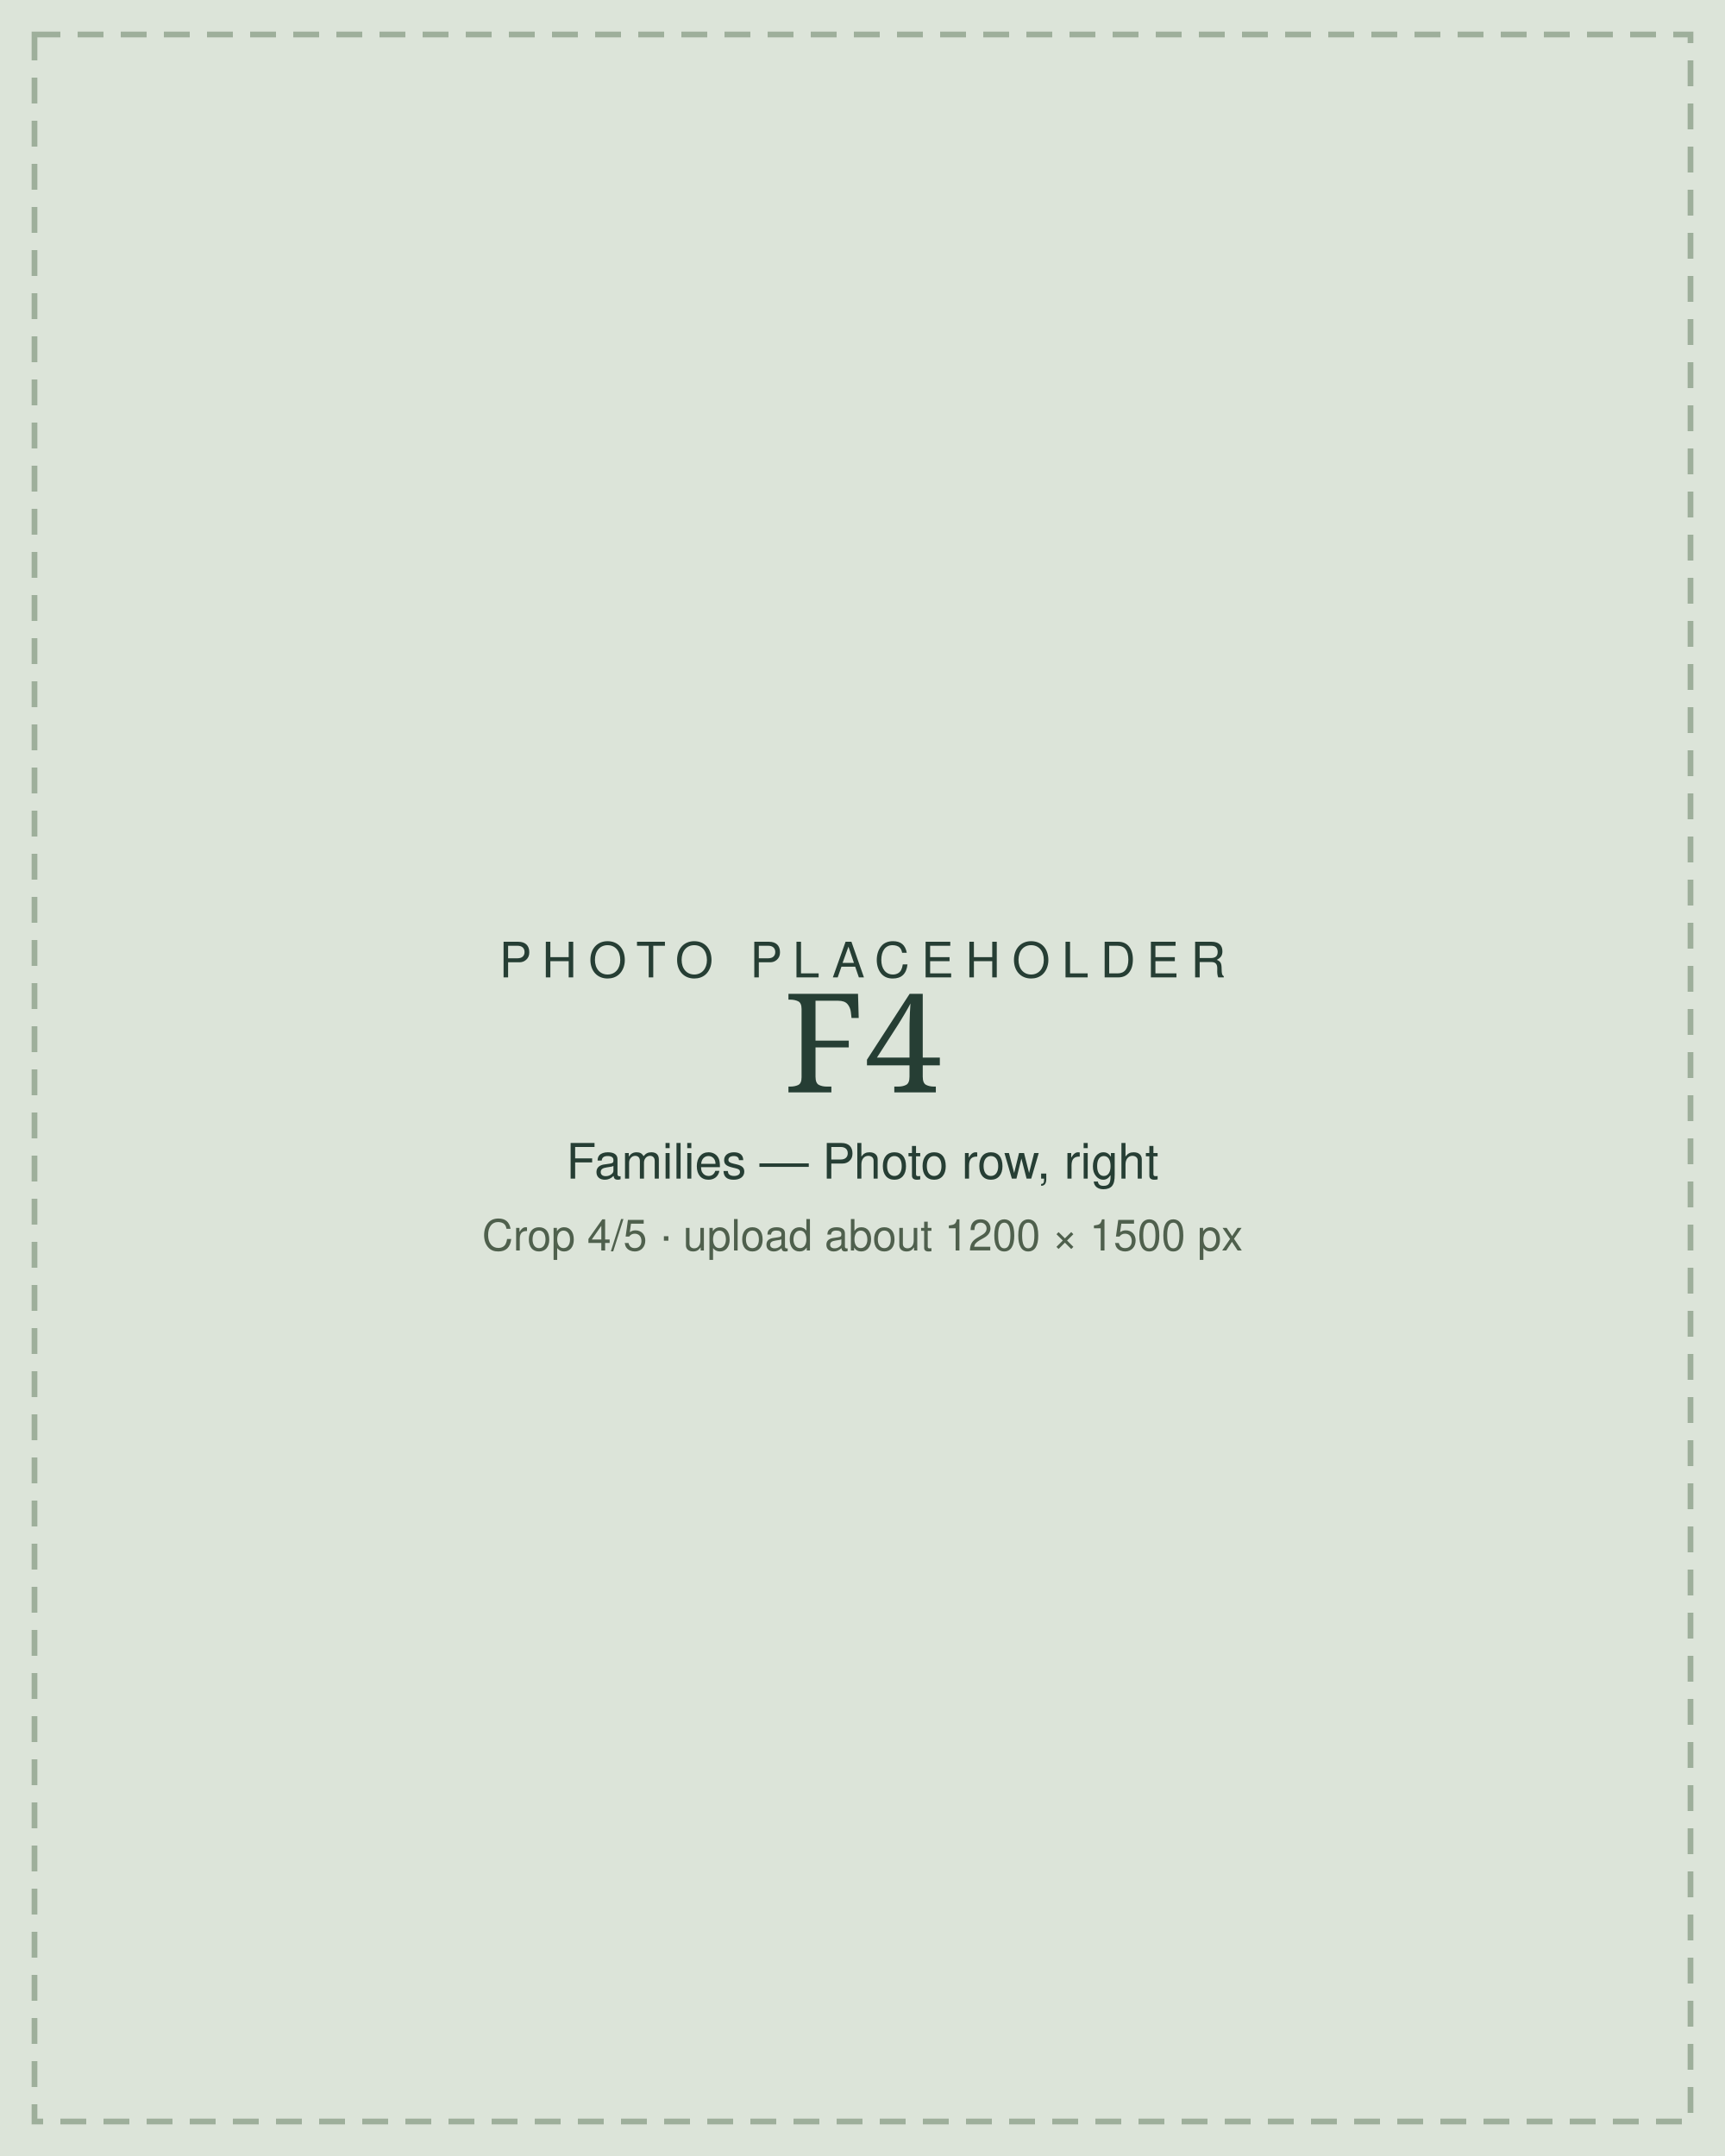
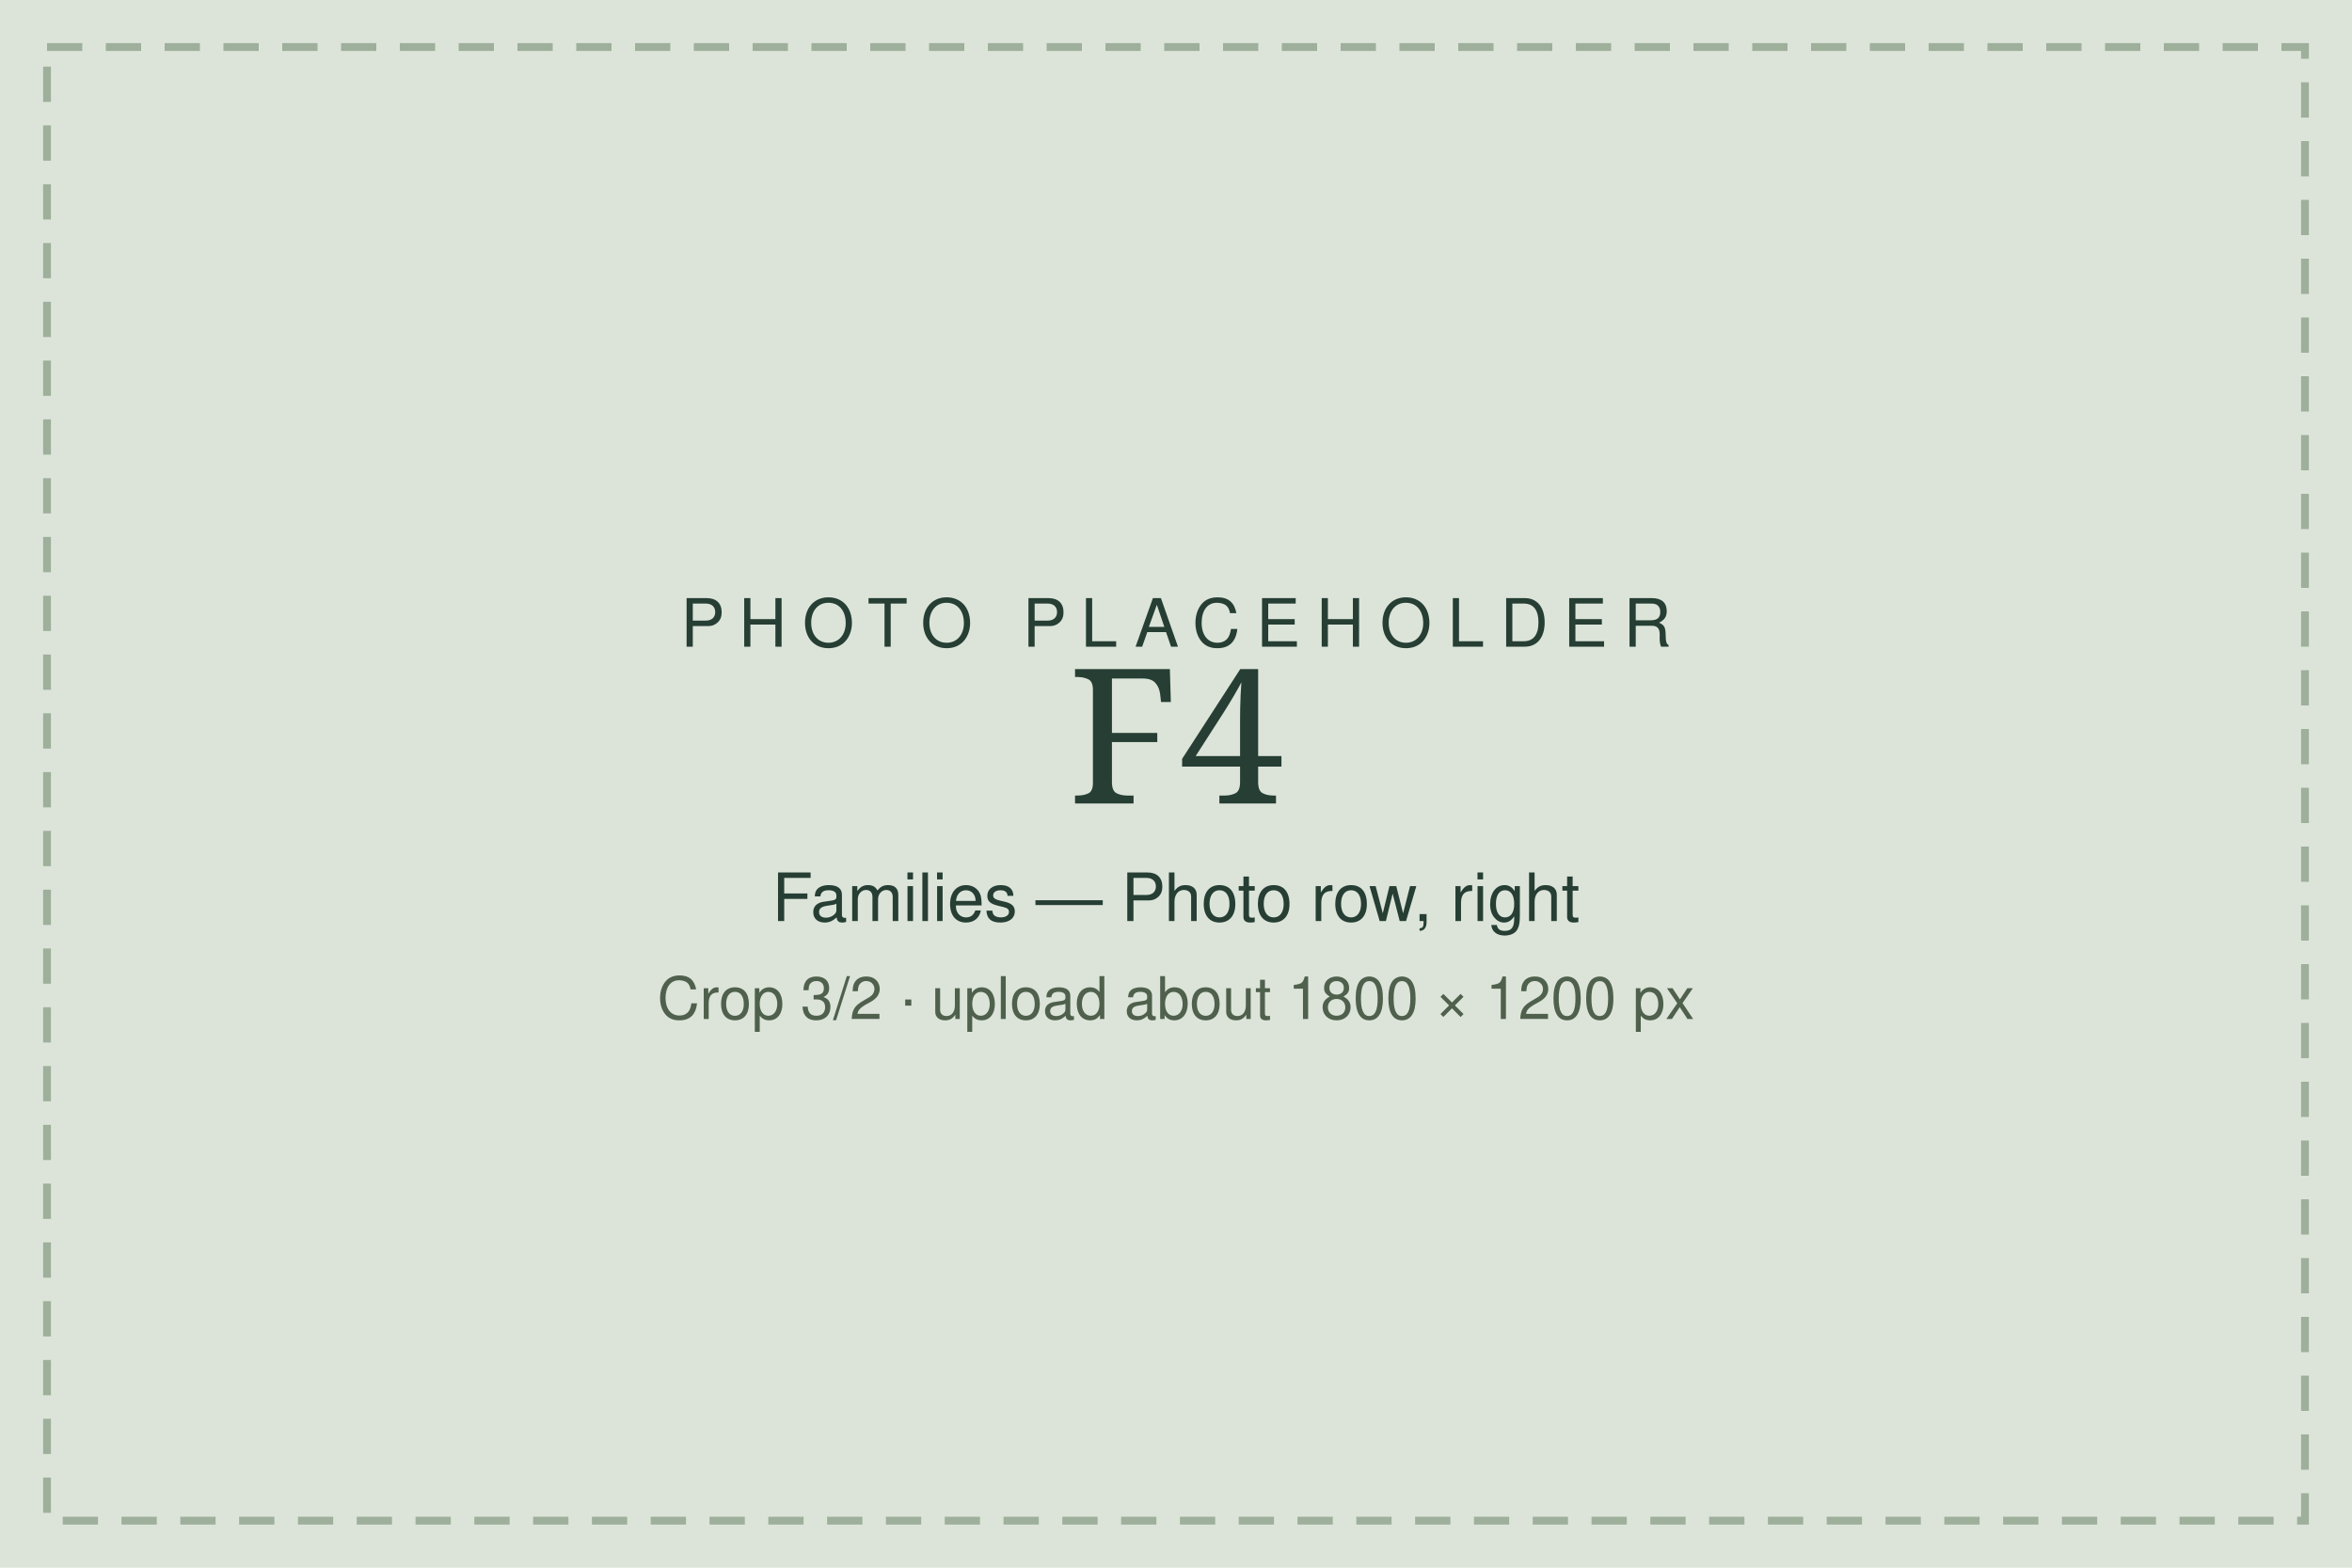
- <svg xmlns="http://www.w3.org/2000/svg" width="1200" height="1500" viewBox="0 0 1200 1500">
-   <rect width="1200" height="1500" fill="#DCE4D9" />
-   <rect x="24" y="24" width="1152" height="1452" fill="none" stroke="#9EAF9B" stroke-width="4" stroke-dasharray="18 12" />
+ <svg xmlns="http://www.w3.org/2000/svg" width="1200" height="800" viewBox="0 0 1200 800">
+   <rect width="1200" height="800" fill="#DCE4D9" />
+   <rect x="24" y="24" width="1152" height="752" fill="none" stroke="#9EAF9B" stroke-width="4" stroke-dasharray="18 12" />
  <g font-family="Helvetica, Arial, sans-serif" fill="#263E34" text-anchor="middle">
-     <text x="600" y="680" font-size="34" letter-spacing="8">PHOTO PLACEHOLDER</text>
-     <text x="600" y="760" font-size="96" font-family="Georgia, serif">F4</text>
-     <text x="600" y="820" font-size="34">Families — Photo row, right</text>
-     <text x="600" y="870" font-size="30" fill="#4F604D">Crop 4/5 · upload about 1200 × 1500 px</text>
+     <text x="600" y="330" font-size="34" letter-spacing="8">PHOTO PLACEHOLDER</text>
+     <text x="600" y="410" font-size="96" font-family="Georgia, serif">F4</text>
+     <text x="600" y="470" font-size="34">Families — Photo row, right</text>
+     <text x="600" y="520" font-size="30" fill="#4F604D">Crop 3/2 · upload about 1800 × 1200 px</text>
  </g>
</svg>
